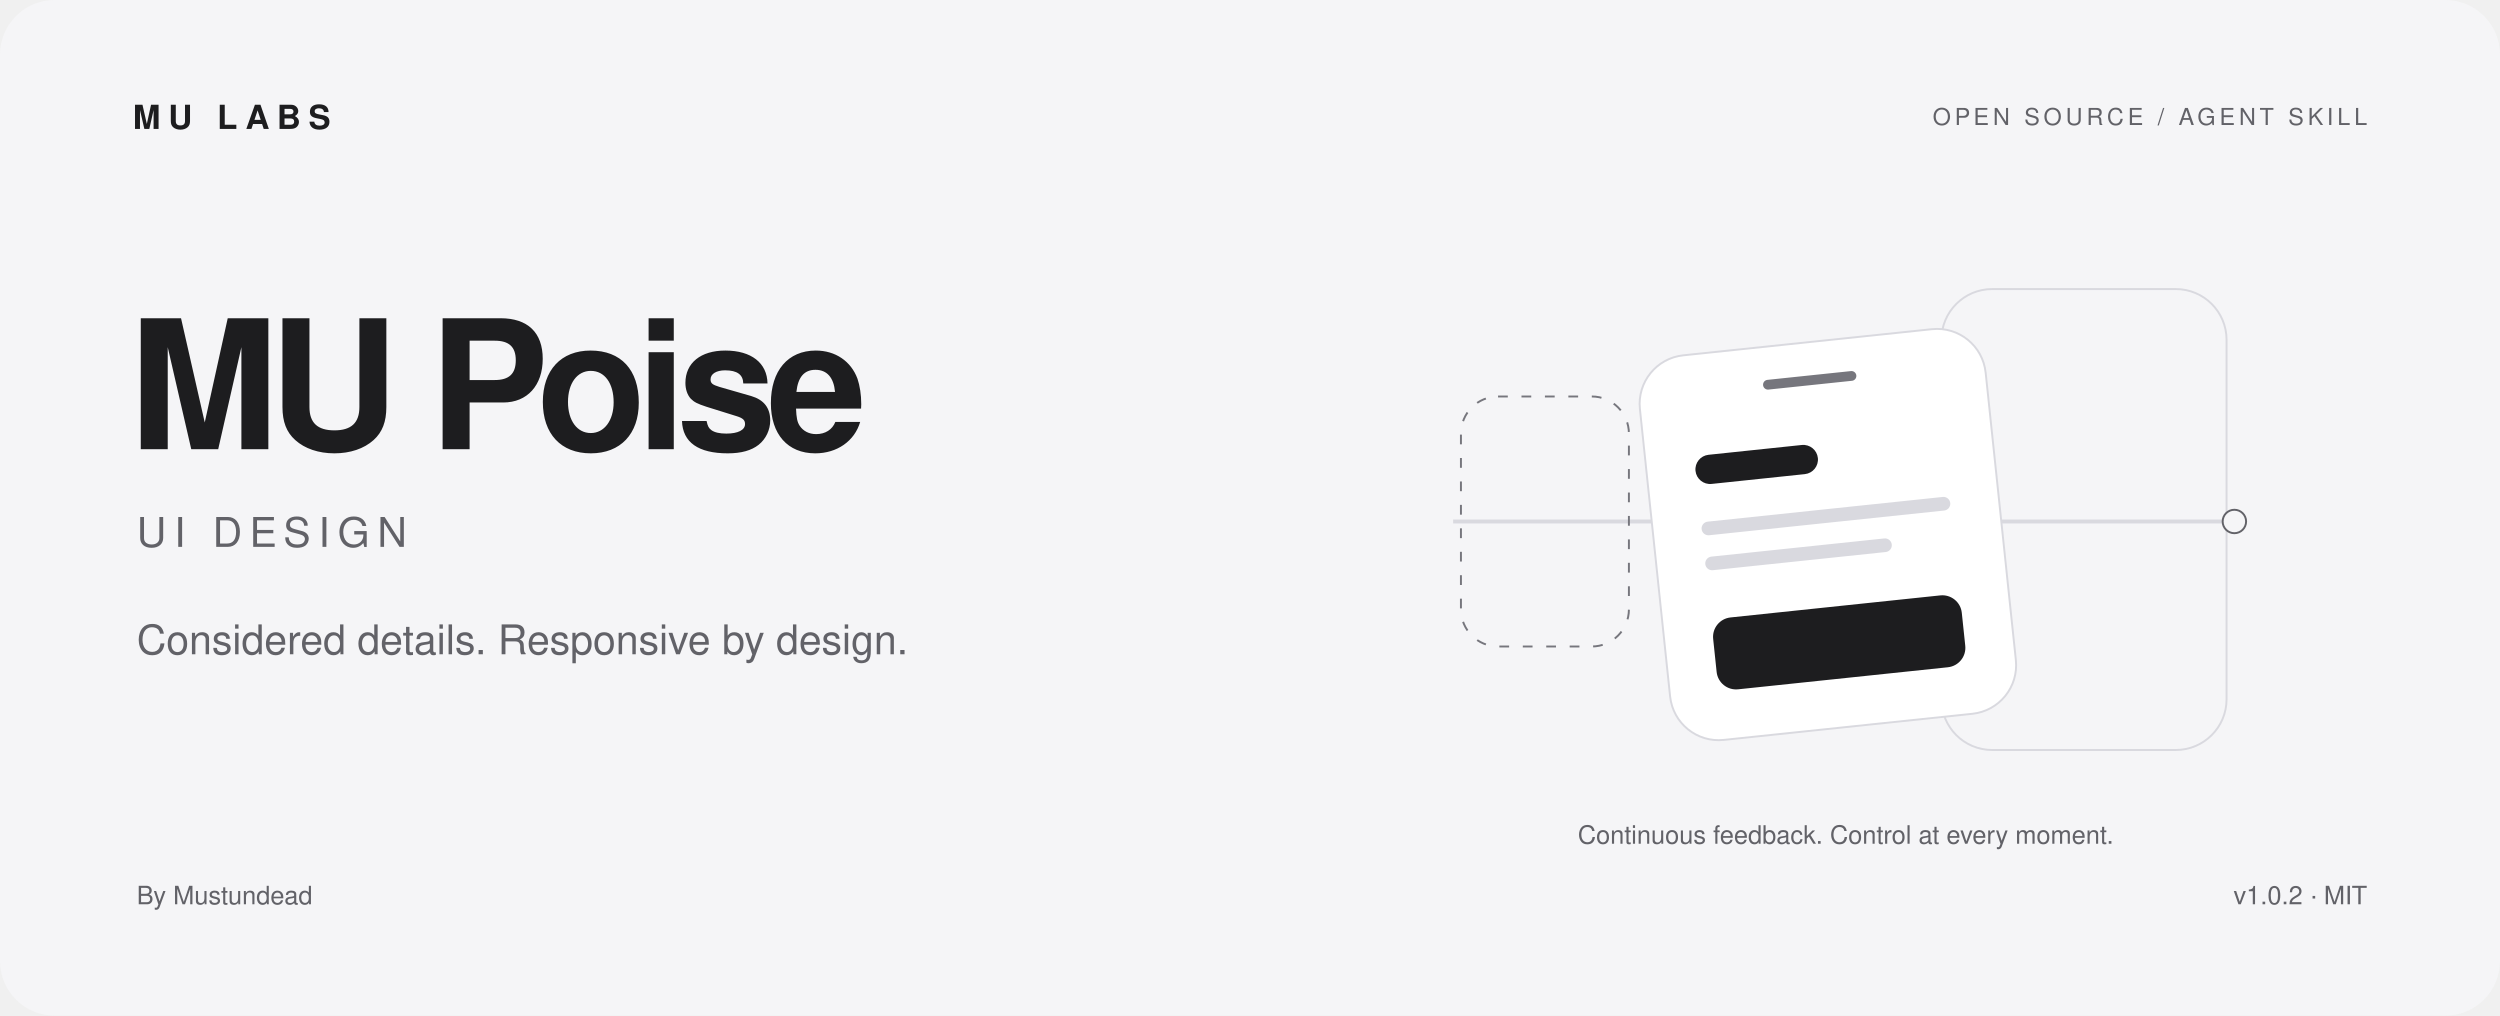
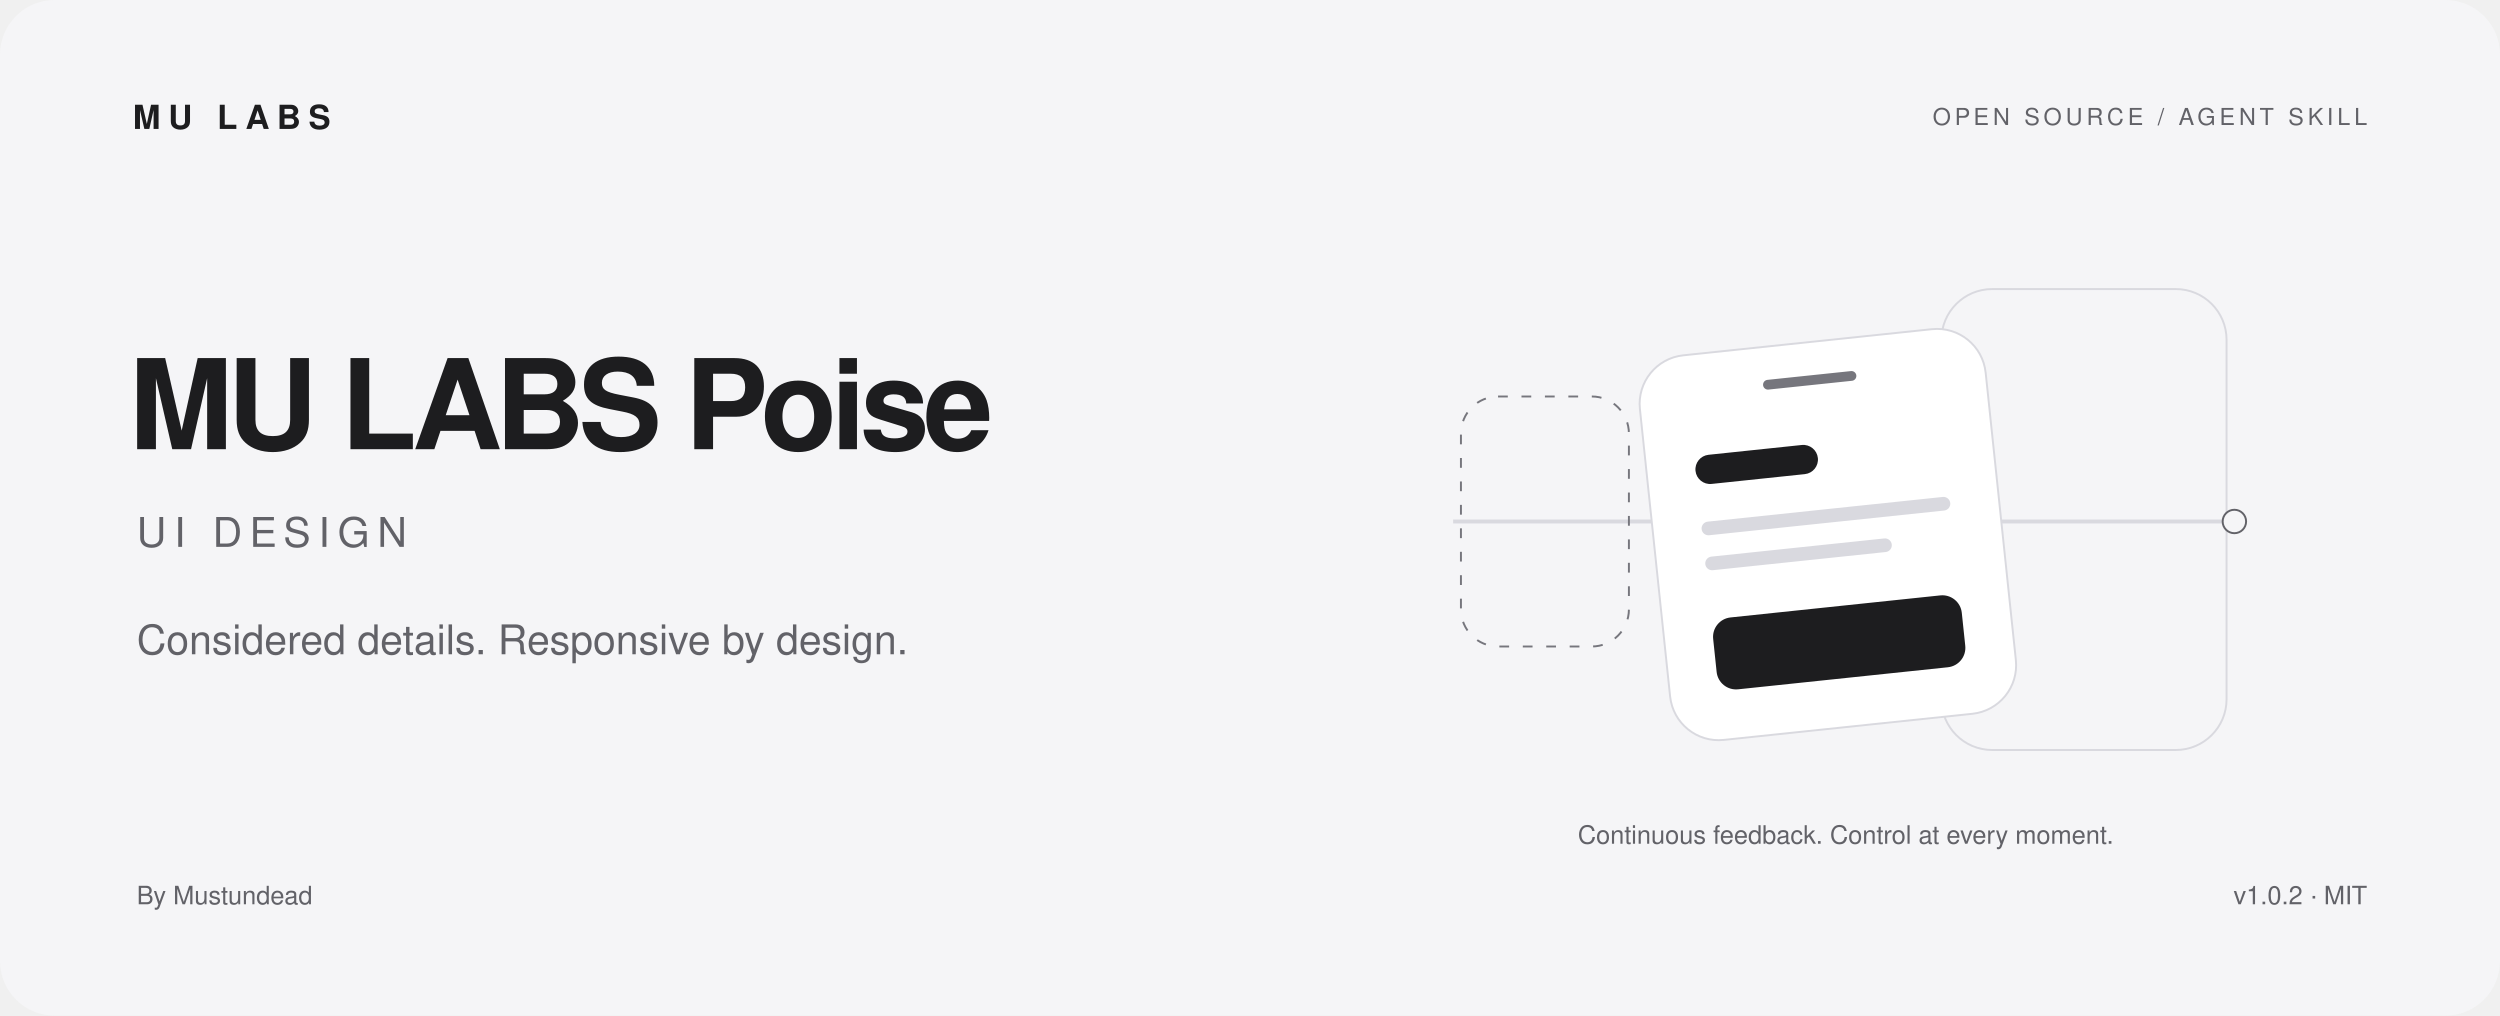
<svg xmlns="http://www.w3.org/2000/svg" width="1280" height="520" viewBox="0 0 1280 520" role="img" aria-labelledby="title desc">
  <rect width="1280" height="520" rx="28" fill="#f5f5f7" />
  <g font-family="-apple-system,BlinkMacSystemFont,Segoe UI,Helvetica,Arial,sans-serif">
    <text x="68" y="66" font-size="17" font-weight="600" letter-spacing="4" fill="#1d1d1f">MU LABS</text>
    <text x="1212" y="64" text-anchor="end" font-size="12" letter-spacing="2" fill="#626268">OPEN SOURCE / AGENT SKILL</text>
-     <text x="66" y="230" font-size="92" letter-spacing="-5" font-weight="600" fill="#1d1d1f">MU Poise</text>
+     <text x="66" y="230" font-size="64" letter-spacing="-3" font-weight="600" fill="#1d1d1f">MU LABS Poise</text>
    <text x="70" y="280" font-size="21" font-weight="500" letter-spacing="4" fill="#626268">UI DESIGN</text>
    <text x="70" y="335" font-size="21" fill="#626268">Considered details. Responsive by design.</text>
    <text x="70" y="463" font-size="13" fill="#626268">By Mustundead</text>
    <text x="1212" y="463" text-anchor="end" font-size="13" fill="#626268">v1.0.2 · MIT</text>
    <line x1="744" y1="267" x2="1144" y2="267" stroke="#d9d9df" stroke-width="2" />
    <rect x="748" y="203" width="86" height="128" rx="19" fill="none" stroke="#76767d" stroke-dasharray="5 7" />
    <rect x="994" y="148" width="146" height="236" rx="26" fill="none" stroke="#d9d9df" />
    <g transform="rotate(-6 942 265)">
      <rect x="846" y="174" width="178" height="198" rx="25" fill="#ffffff" stroke="#d9d9df" />
      <rect x="910" y="191" width="48" height="5" rx="2.5" fill="#76767d" />
      <rect x="871" y="226" width="63" height="15" rx="7.5" fill="#1d1d1f" />
      <rect x="871" y="260" width="128" height="7" rx="3.5" fill="#d9d9df" />
      <rect x="871" y="278" width="96" height="7" rx="3.5" fill="#d9d9df" />
      <rect x="871" y="310" width="128" height="37" rx="10" fill="#1d1d1f" />
    </g>
    <circle cx="1144" cy="267" r="6" fill="#f5f5f7" stroke="#626268" />
    <text x="945" y="432" text-anchor="middle" font-size="13" fill="#626268">Continuous feedback. Control at every moment.</text>
  </g>
</svg>
